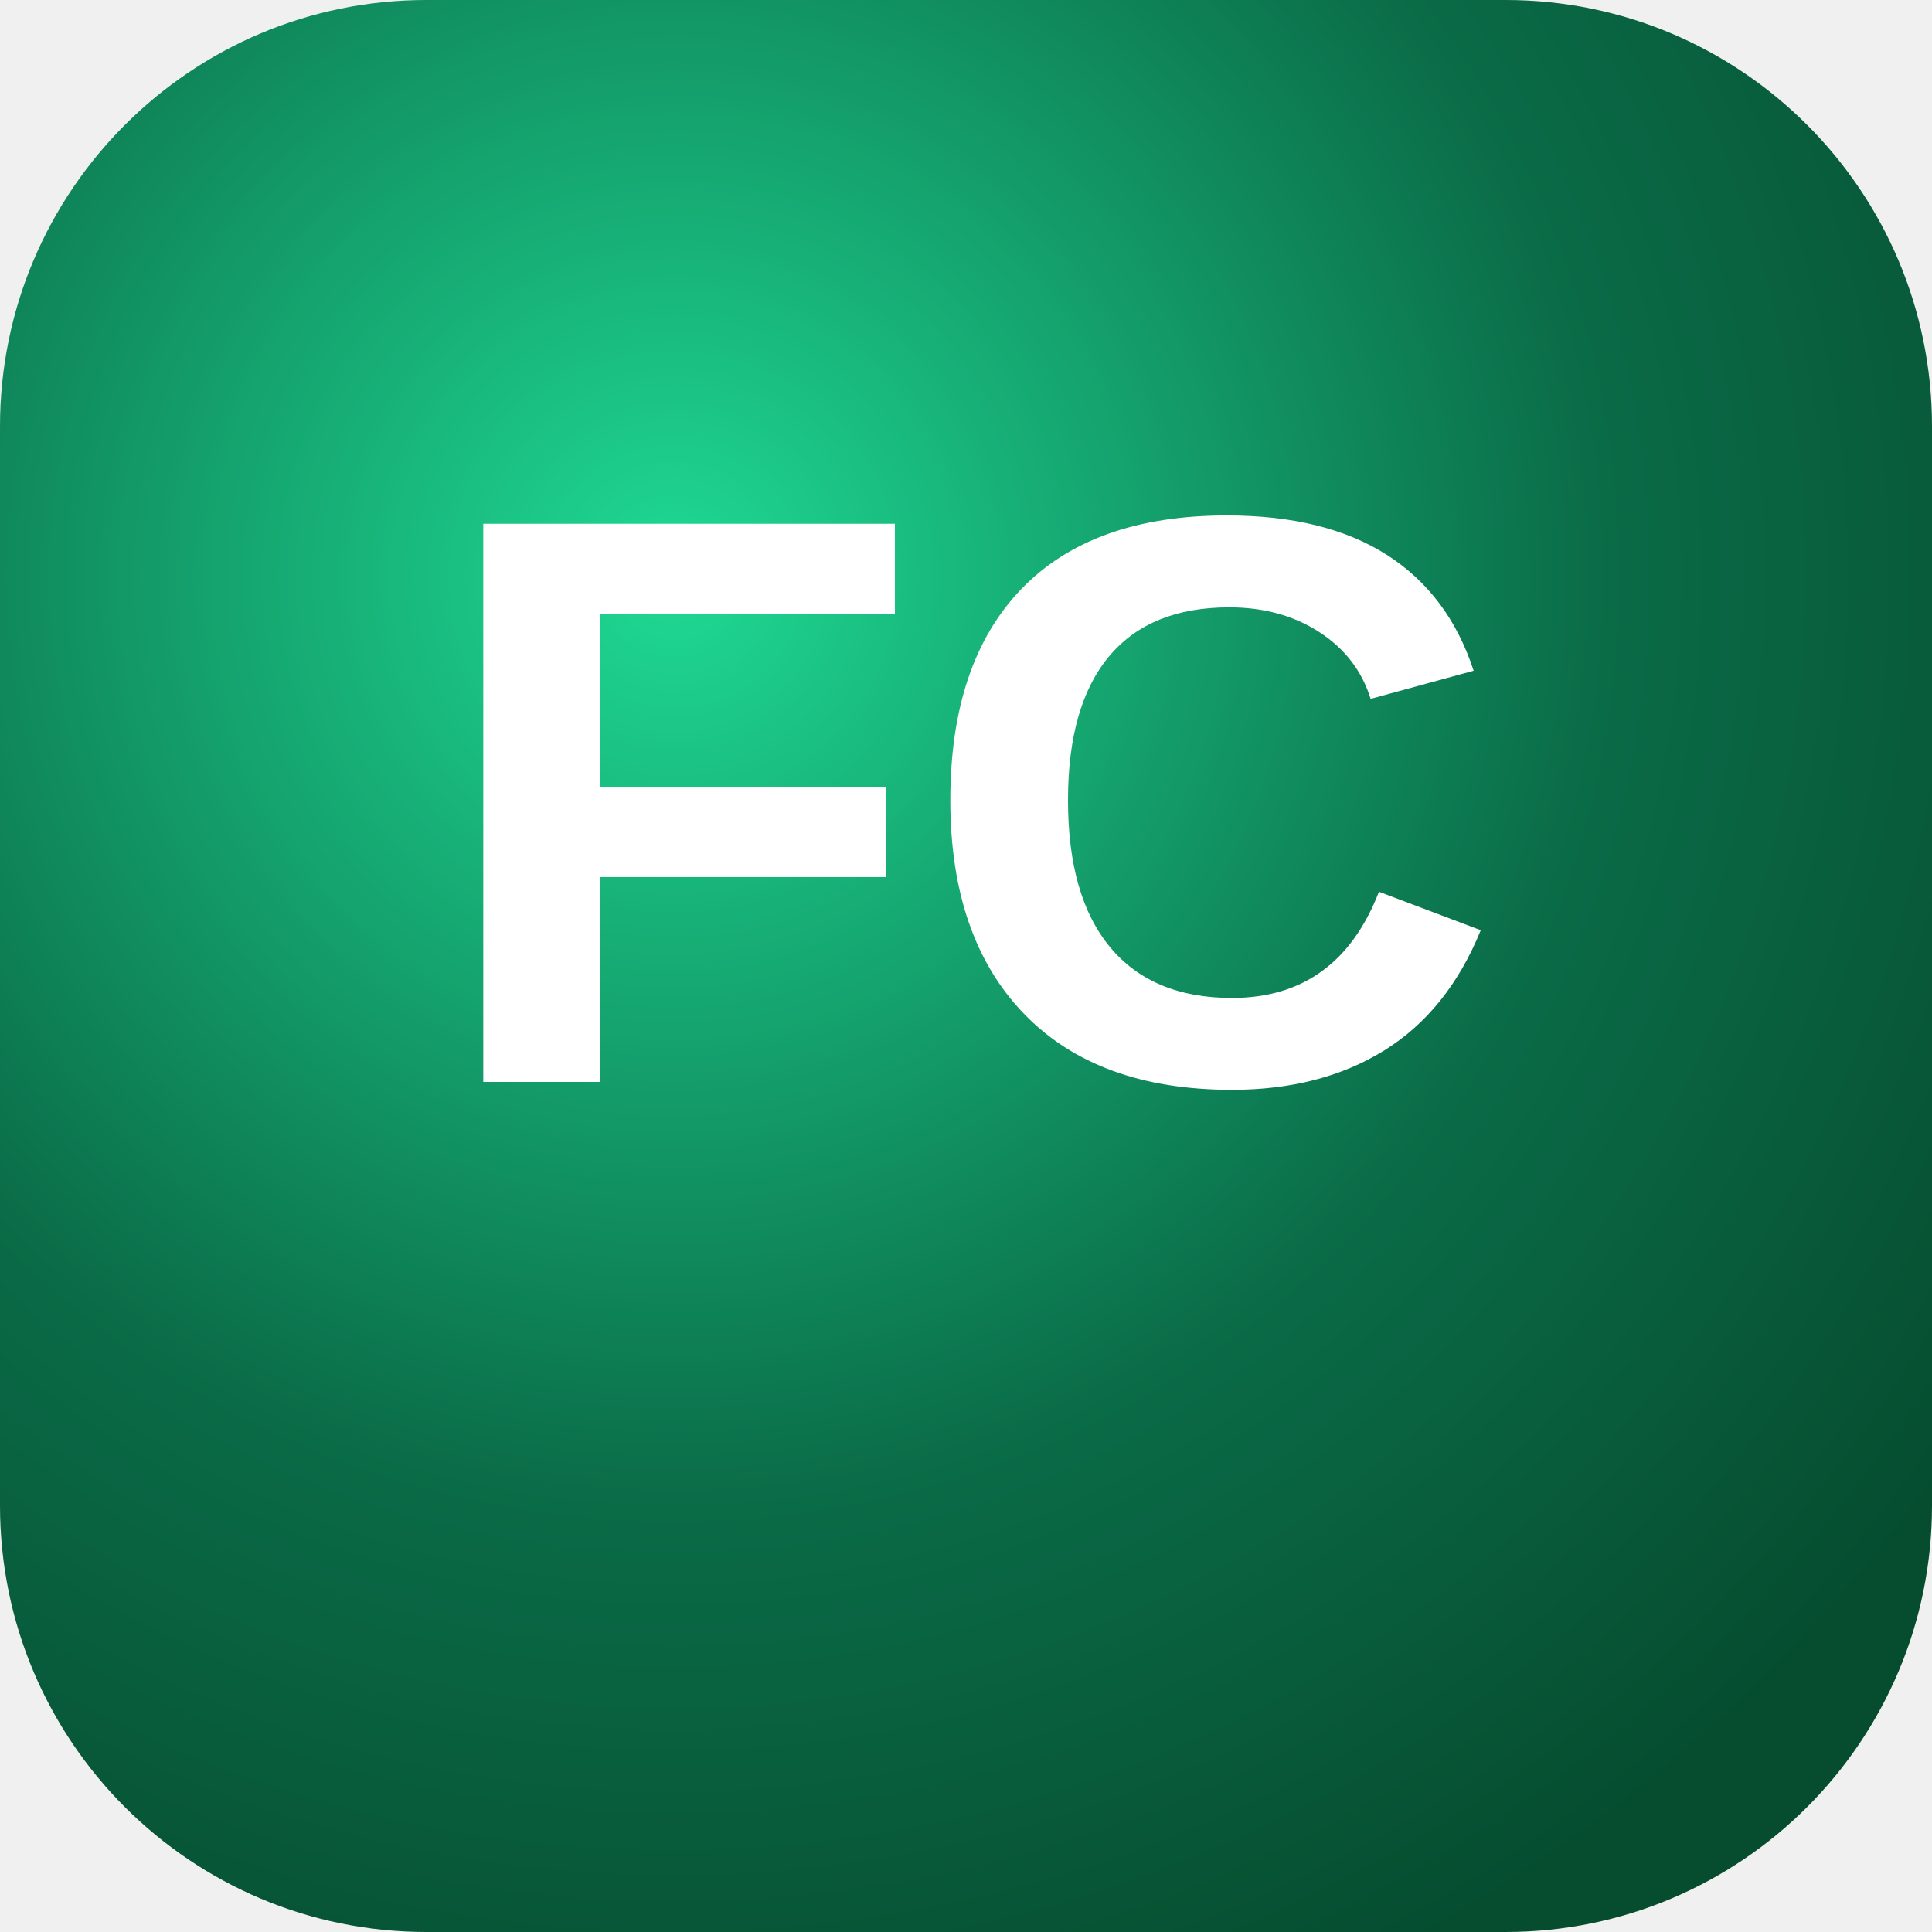
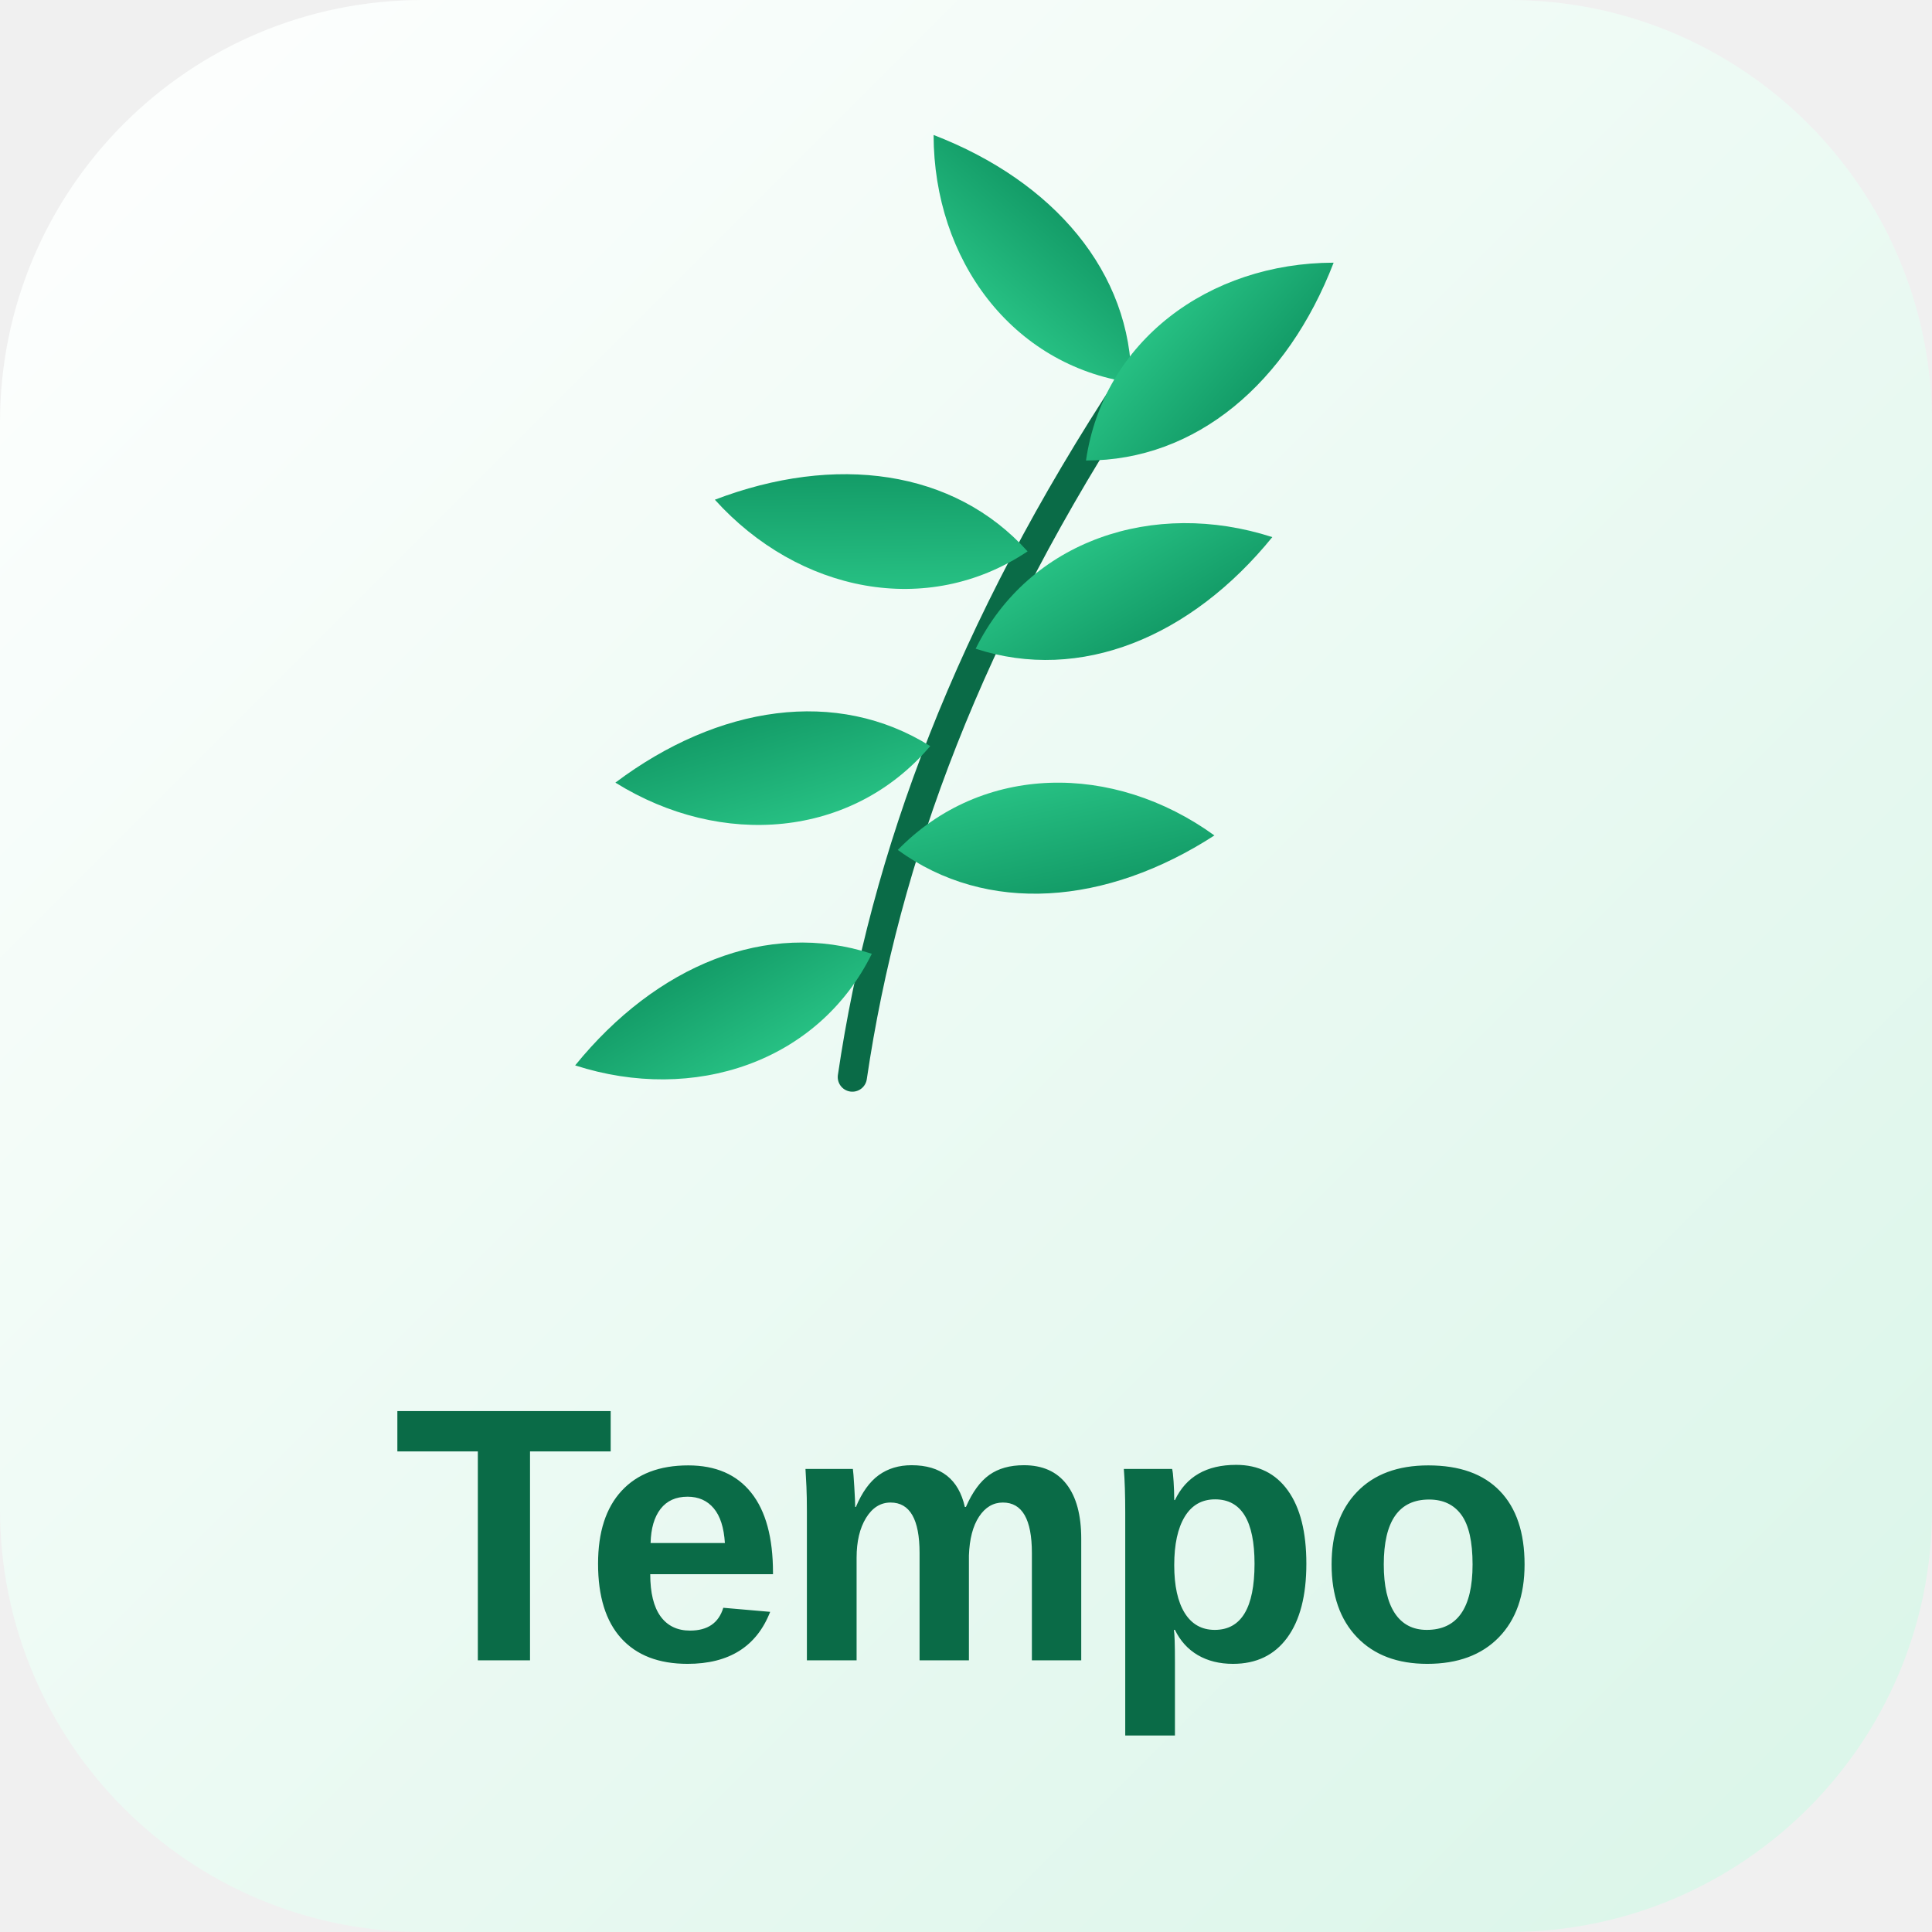
<svg xmlns="http://www.w3.org/2000/svg" viewBox="0 0 512 512" width="512" height="512">
  <defs>
-     <radialGradient id="g" cx="35%" cy="30%" r="80%">
-       <stop offset="0%" stop-color="#1FD994" />
-       <stop offset="60%" stop-color="#0A6B47" />
-       <stop offset="100%" stop-color="#064D30" />
-     </radialGradient>
+     <linearGradient id="bg" x1="0" y1="0" x2="1" y2="1">
+       <stop offset="0%" stop-color="#FFFFFF" />
+       <stop offset="100%" stop-color="#D9F5E8" />
+     </linearGradient>
+     <linearGradient id="lf" x1="0" y1="0" x2="1" y2="1">
+       <stop offset="0%" stop-color="#2FD08F" />
+       <stop offset="100%" stop-color="#0A8A5A" />
+     </linearGradient>
+     <path id="leaf" d="M0 0 C22 -30 62 -36 96 -18 C66 8 30 16 0 0Z" fill="url(#lf)" />
  </defs>
-   <rect width="512" height="512" rx="113" fill="url(#g)" />
-   <text x="50%" y="56%" text-anchor="middle" font-family="Nunito,Arial,sans-serif" font-weight="900" font-size="215" fill="white" letter-spacing="-2">FC</text>
+   <rect width="512" height="512" rx="112" fill="url(#bg)" />
+   <g transform="translate(262 196) scale(0.86) translate(-256 -214)">
+     <path d="M214 318 C224 250 250 180 300 104" fill="none" stroke="#0A6B47" stroke-width="9" stroke-linecap="round" />
+     <use href="#leaf" transform="translate(300 104) rotate(-118)" />
+     <use href="#leaf" transform="translate(286 128) rotate(-28)" />
+     <use href="#leaf" transform="translate(268 156) rotate(-160)" />
+     <use href="#leaf" transform="translate(252 186) rotate(-10)" />
+     <use href="#leaf" transform="translate(238 216) rotate(-176)" />
+     <use href="#leaf" transform="translate(228 248) rotate(8)" />
+     <use href="#leaf" transform="translate(220 280) rotate(170)" />
+   </g>
+   <text x="256" y="440" text-anchor="middle" font-family="Nunito,'Arial Rounded MT Bold',Arial,sans-serif" font-weight="900" font-size="96" fill="#0A6B47" letter-spacing="-1">Tempo</text>
</svg>
